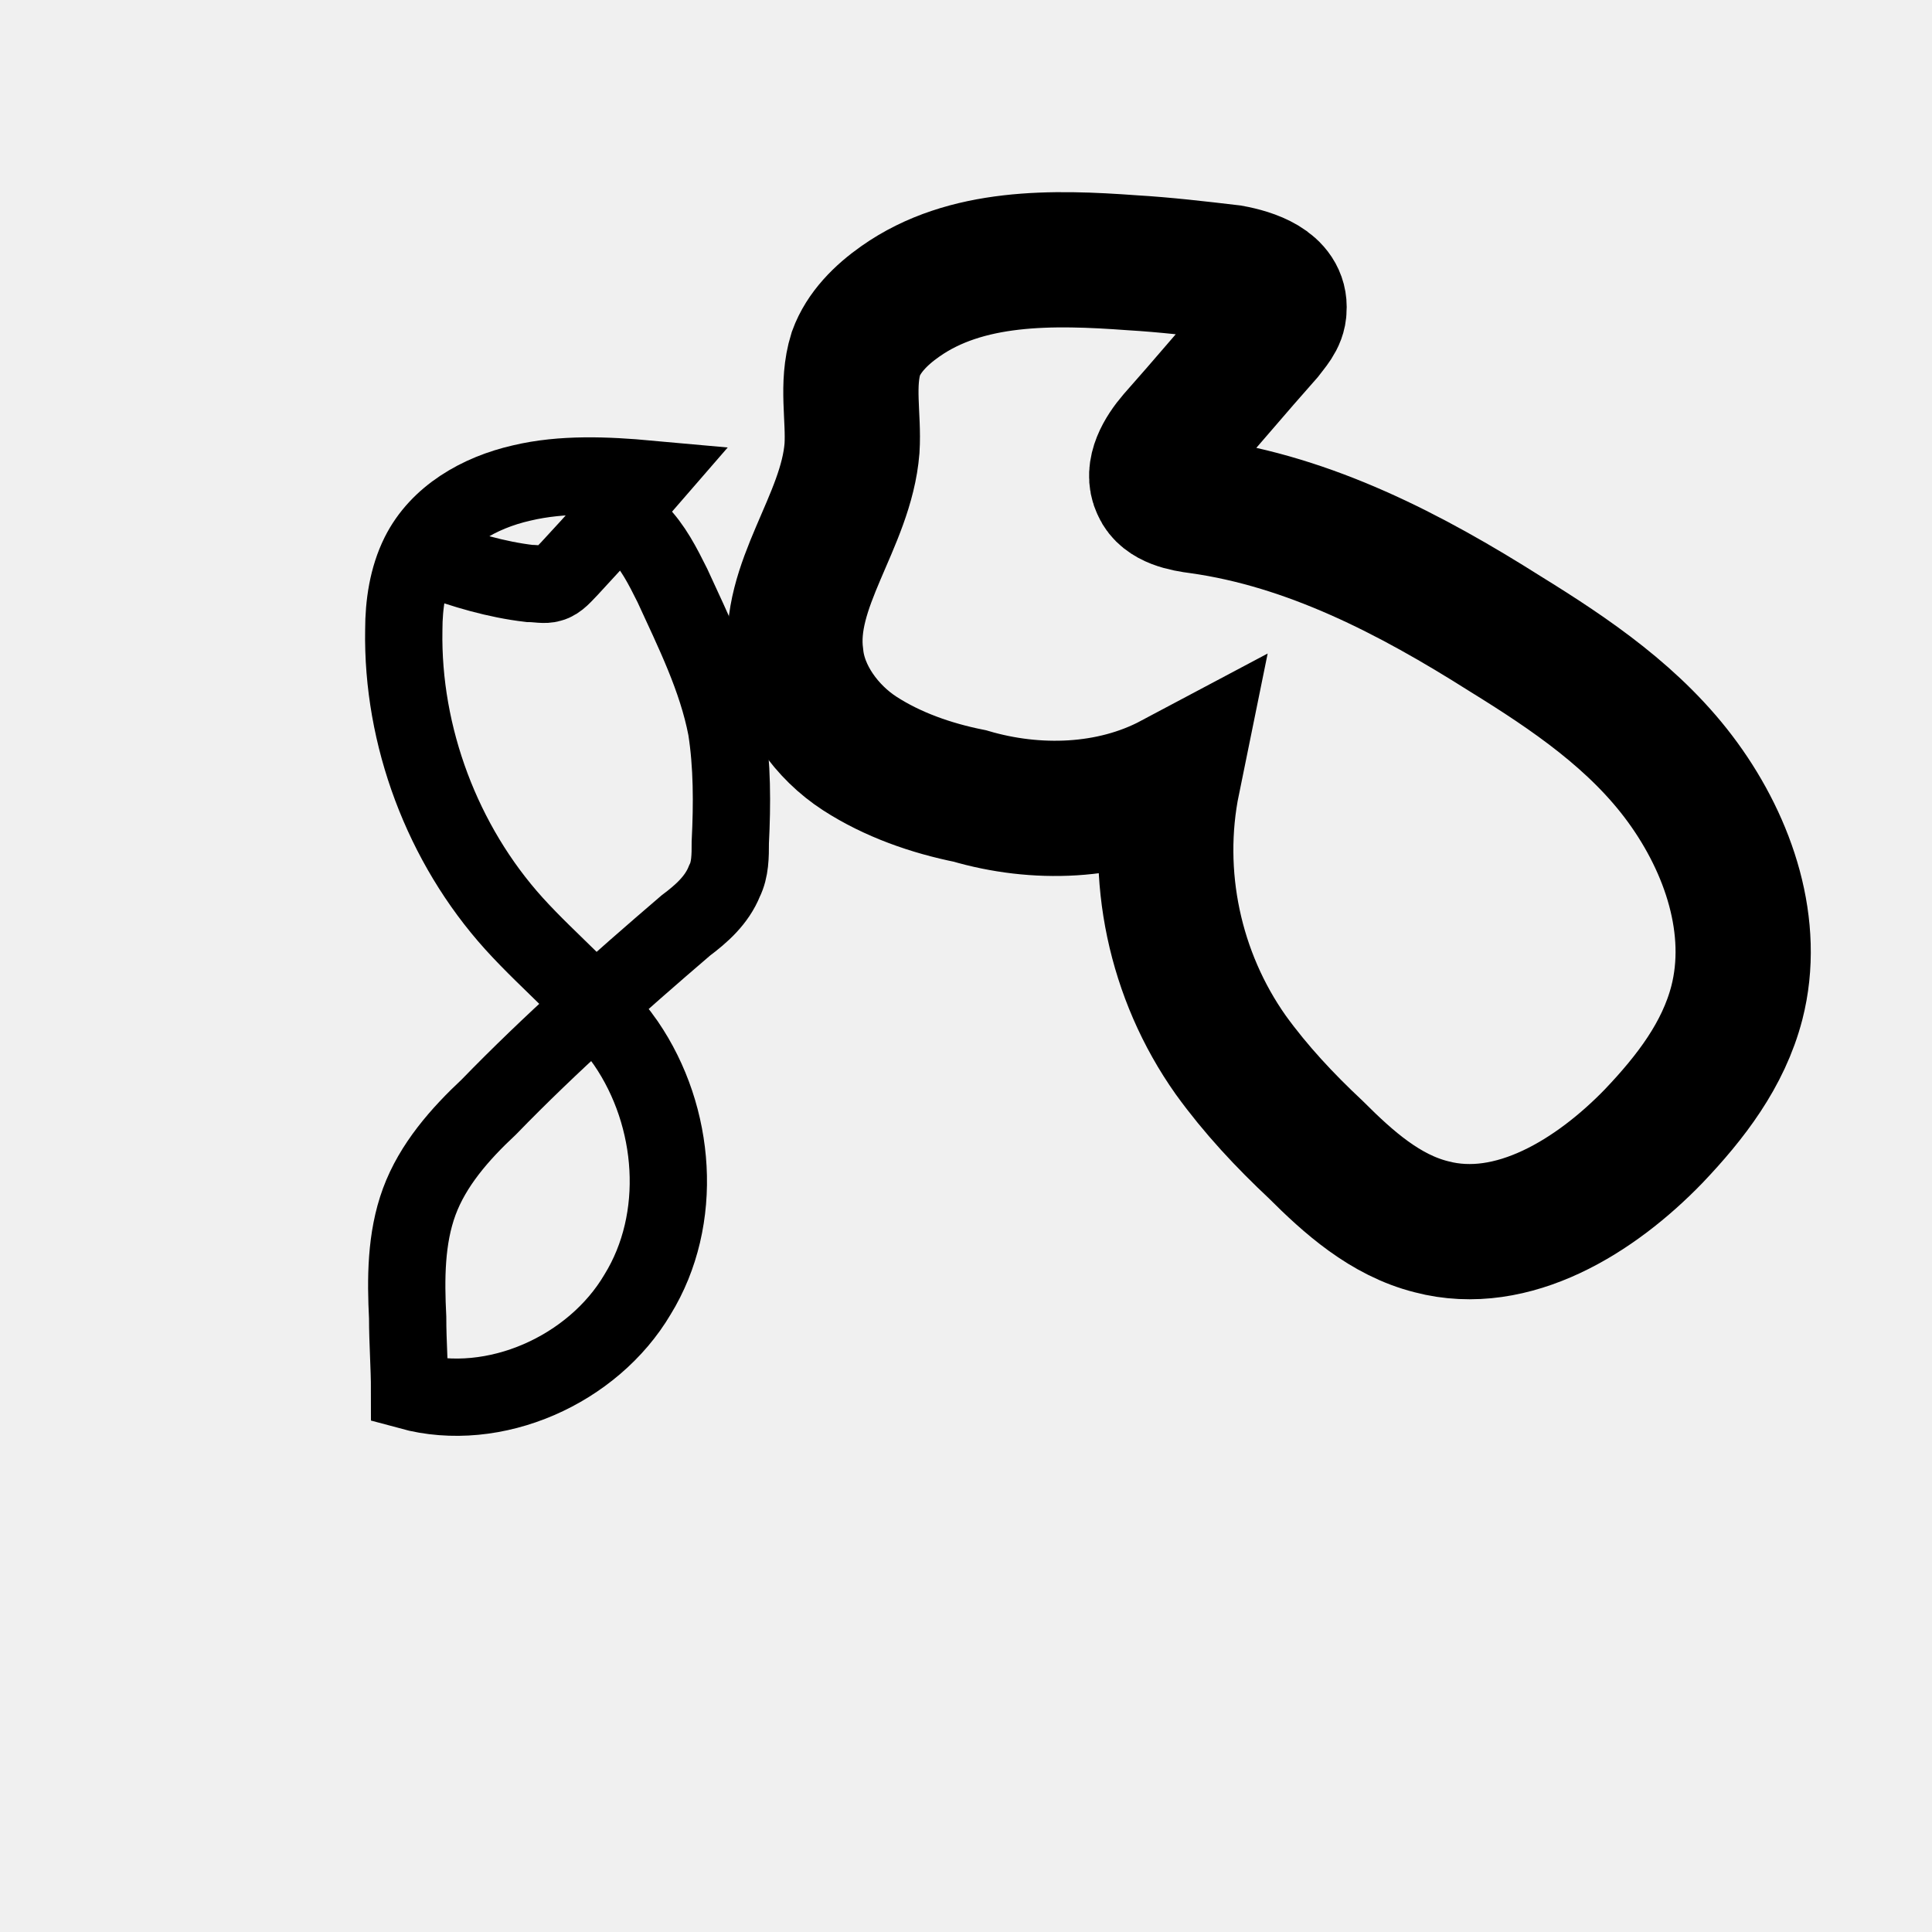
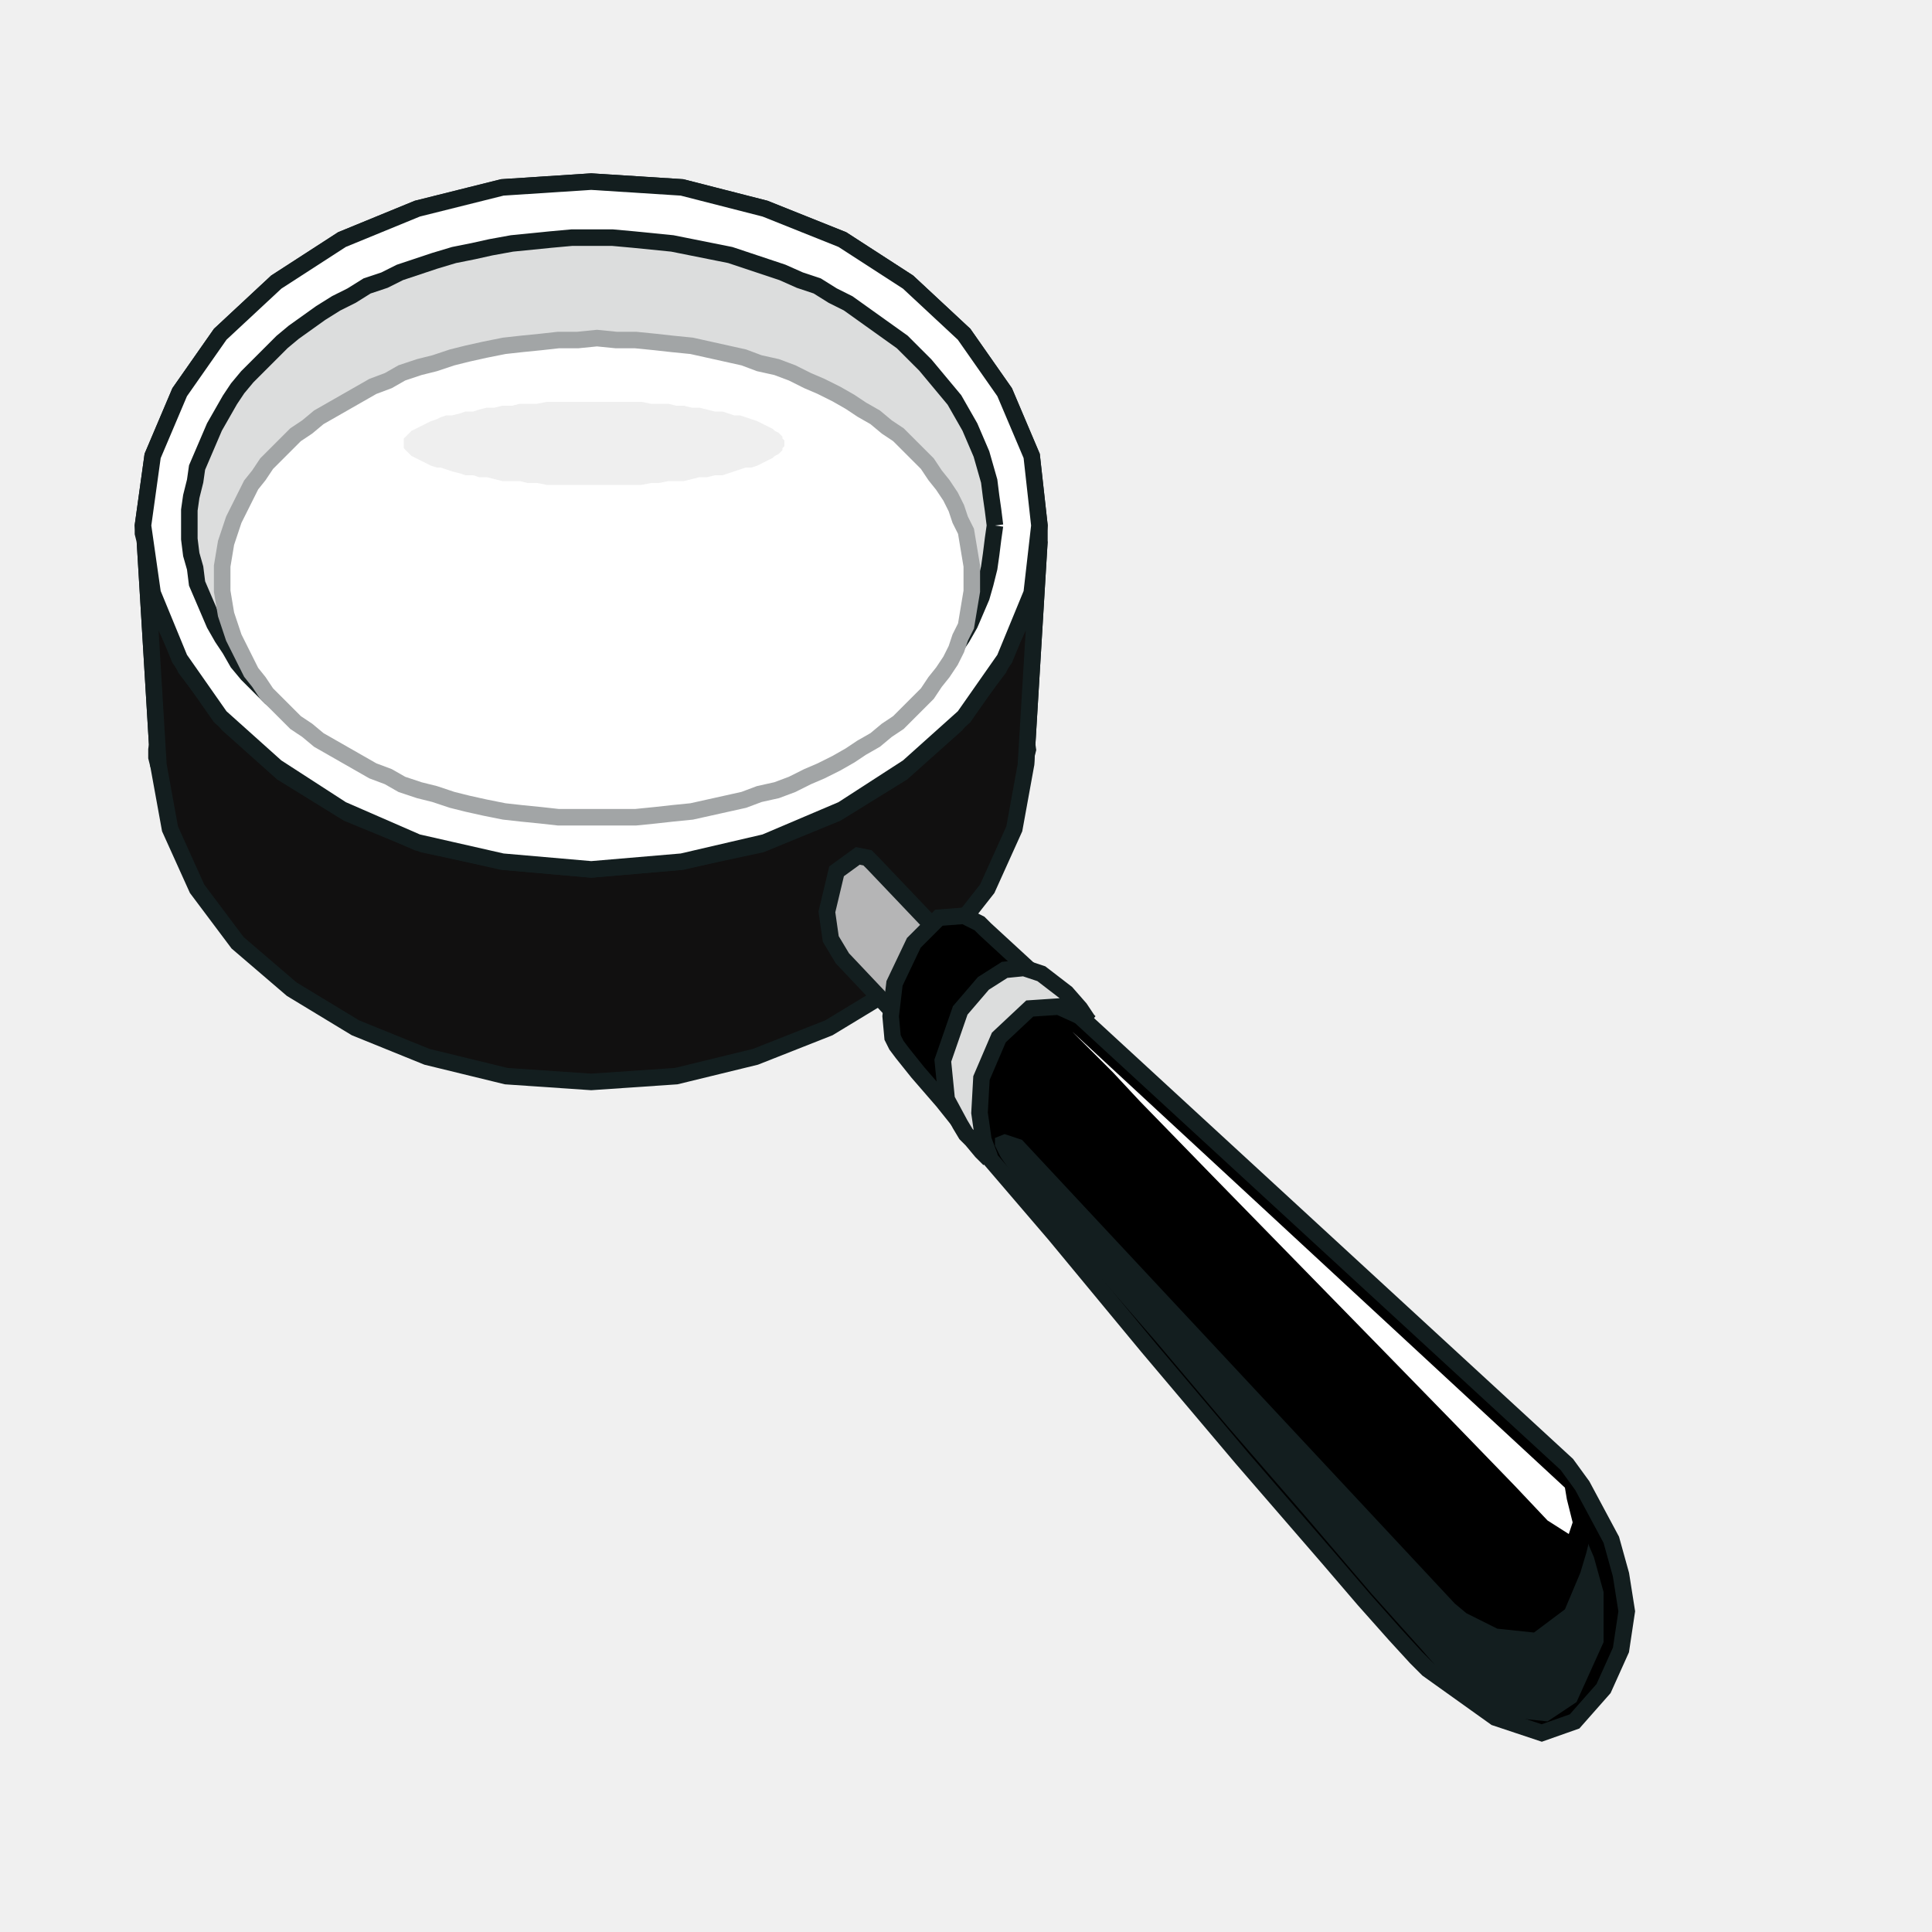
<svg xmlns="http://www.w3.org/2000/svg" version="1.1" id="レイヤー_1" x="0px" y="0px" viewBox="0 0 100 100" enable-background="new 0 0 100 100" xml:space="preserve">
  <g id="レイヤー_2">
    <path id="path3267" fill="none" stroke="#231815" stroke-miterlimit="10" d="M60,159.1" />
  </g>
-   <polygon id="polygon3215" fill="#FFFFFF" points="62.6,50.2 61.6,50.2 63.1,50.2 63.1,50.2 " />
-   <path fill="none" stroke="#000000" stroke-width="7" stroke-miterlimit="2.613" d="M60.7,40.4c-1,4.9,0.1,10.1,3,14.2  c1.3,1.8,2.8,3.4,4.4,4.9c1.7,1.7,3.6,3.4,6,4c4.2,1.1,8.5-1.6,11.5-4.7c1.9-2,3.6-4.2,4.3-6.9c1-3.9-0.4-8.1-2.8-11.4  s-5.8-5.6-9.2-7.7c-4.9-3.1-10.1-5.8-15.8-6.6c-0.8-0.1-1.8-0.3-2.1-1c-0.4-0.8,0.2-1.8,0.8-2.5c1.6-1.8,3.1-3.6,4.7-5.4  c0.3-0.4,0.7-0.8,0.7-1.3c0.1-1.2-1.4-1.7-2.5-1.9c-1.7-0.2-3.4-0.4-5.1-0.5c-4.1-0.3-8.6-0.4-12,2c-1,0.7-1.9,1.6-2.3,2.7  c-0.5,1.6-0.1,3.3-0.2,4.9c-0.3,3.8-3.4,7.1-2.9,10.8c0.2,2,1.6,3.9,3.3,5s3.7,1.8,5.7,2.2C53.6,42.2,57.5,42.1,60.7,40.4z" />
-   <path fill="none" stroke="#000000" stroke-width="4" stroke-miterlimit="2.613" d="M22.4,28.9c1.6,0.6,3.3,1.1,5,1.3  c0.4,0,0.8,0.1,1.1,0c0.4-0.1,0.7-0.5,1-0.8c1.4-1.5,2.8-3.1,4.1-4.6c-2.2-0.2-4.5-0.3-6.6,0.2c-2.2,0.5-4.3,1.7-5.3,3.7  c-0.6,1.2-0.8,2.6-0.8,3.9c-0.1,5.5,2,11.1,5.7,15.2c1.9,2.1,4.2,3.9,5.8,6.2c2.6,3.8,3,9.1,0.6,13c-2.3,3.9-7.4,6.2-11.8,5  c0-1.3-0.1-2.5-0.1-3.8c-0.1-2-0.1-4.1,0.6-6c0.7-1.9,2.1-3.5,3.6-4.9c3.2-3.3,6.7-6.4,10.2-9.4c0.8-0.6,1.6-1.3,2-2.3  c0.3-0.6,0.3-1.3,0.3-2c0.1-2,0.1-4-0.2-5.9c-0.5-2.6-1.7-5-2.8-7.4c-0.5-1-1-2-1.8-2.8c-0.6-0.6-1.4-1.7-0.6-2.2" />
+   <polygon id="polygon3215" fill="#FFFFFF" points="92.7,78.4 91.1,78.4 93.4,78.4 93.4,78.4 " />
+   <polygon fill="#ECEDEE" points="7.5,28 7.4,27.6 7.4,27.2 7.9,23.6 9.3,20.3 11.4,17.3 14.3,14.6 17.7,12.4 21.6,10.8 26,9.7   30.6,9.4 35.3,9.7 39.6,10.8 43.6,12.4 47,14.6 49.9,17.3 52,20.3 53.4,23.6 53.8,27.2 53.8,27.6 53.8,28 53.1,39.6 53.1,39.2   53.2,38.8 52.7,35.3 51.4,32.1 49.3,29.1 46.5,26.6 43.2,24.5 39.4,22.9 35.1,21.8 30.6,21.5 26.1,21.8 21.9,22.9 18.1,24.5   14.8,26.6 12,29.1 9.9,32.1 8.6,35.3 8.1,38.8 8.1,39.2 8.2,39.6 " />
+   <polygon fill="none" stroke="#131E1F" stroke-width="0.856" stroke-miterlimit="2.613" points="7.5,28 7.4,27.6 7.4,27.2   7.9,23.6 9.3,20.3 11.4,17.3 14.3,14.6 17.7,12.4 21.6,10.8 26,9.7 30.6,9.4 35.3,9.7 39.6,10.8 43.6,12.4 47,14.6 49.9,17.3   52,20.3 53.4,23.6 53.8,27.2 53.8,27.6 53.8,28 53.1,39.6 53.1,39.2 53.2,38.8 52.7,35.3 51.4,32.1 49.3,29.1 46.5,26.6 43.2,24.5   39.4,22.9 35.1,21.8 30.6,21.5 26.1,21.8 21.9,22.9 18.1,24.5 14.8,26.6 12,29.1 9.9,32.1 8.6,35.3 8.1,38.8 8.1,39.2 8.2,39.6 " />
+   <polygon fill="#111010" points="53.8,28 53.2,31.4 51.7,34.6 49.5,37.5 46.7,40 43.3,42.1 39.4,43.7 35.2,44.6 30.6,45 26.1,44.6   21.9,43.7 18,42.1 14.6,40 11.8,37.5 9.6,34.6 8.1,31.4 7.5,28 8.2,39.6 8.8,42.9 10.2,46 12.3,48.8 15.1,51.2 18.4,53.2 22.1,54.7   26.2,55.7 30.6,56 35,55.7 39.1,54.7 42.9,53.2 46.2,51.2 48.9,48.8 51.1,46 52.5,42.9 53.1,39.6 " />
+   <polygon fill="none" stroke="#131E1F" stroke-width="0.856" stroke-miterlimit="2.613" points="53.8,28 53.2,31.4 51.7,34.6   49.5,37.5 46.7,40 43.3,42.1 39.4,43.7 35.2,44.6 30.6,45 26.1,44.6 21.9,43.7 18,42.1 14.6,40 11.8,37.5 9.6,34.6 8.1,31.4 7.5,28   8.2,39.6 8.8,42.9 10.2,46 12.3,48.8 15.1,51.2 18.4,53.2 22.1,54.7 26.2,55.7 30.6,56 35,55.7 39.1,54.7 42.9,53.2 46.2,51.2   48.9,48.8 51.1,46 52.5,42.9 53.1,39.6 " />
+   <polygon fill="#FFFFFF" points="53.8,27.2 53.4,30.7 52,34.1 49.9,37.1 47,39.7 43.6,41.9 39.6,43.6 35.3,44.6 30.6,45 26,44.6   21.6,43.6 17.7,41.9 14.3,39.7 11.4,37.1 9.3,34.1 7.9,30.7 7.4,27.2 7.9,23.6 9.3,20.3 11.4,17.3 14.3,14.6 17.7,12.4 21.6,10.8   26,9.7 30.6,9.4 35.3,9.7 39.6,10.8 43.6,12.4 47,14.6 49.9,17.3 52,20.3 53.4,23.6 " />
+   <polygon fill="none" stroke="#131E1F" stroke-width="0.856" stroke-miterlimit="2.613" points="53.8,27.2 53.4,30.7 52,34.1   49.9,37.1 47,39.7 43.6,41.9 39.6,43.6 35.3,44.6 30.6,45 26,44.6 21.6,43.6 17.7,41.9 14.3,39.7 11.4,37.1 9.3,34.1 7.9,30.7   7.4,27.2 7.9,23.6 9.3,20.3 11.4,17.3 14.3,14.6 17.7,12.4 21.6,10.8 26,9.7 30.6,9.4 35.3,9.7 39.6,10.8 43.6,12.4 47,14.6   49.9,17.3 52,20.3 53.4,23.6 " />
+   <polygon fill="#DCDDDD" points="51.5,27.2 51.4,26.4 51.3,25.7 51.2,24.9 51,24.2 50.8,23.5 50.5,22.8 50.2,22.1 49.8,21.4   49.4,20.7 48.9,20.1 48.4,19.5 47.9,18.9 47.3,18.3 46.7,17.7 46,17.2 45.3,16.7 44.6,16.2 43.9,15.7 43.1,15.3 42.3,14.8   41.4,14.5 40.5,14.1 39.6,13.8 38.7,13.5 37.8,13.2 36.8,13 35.8,12.8 34.8,12.6 33.8,12.5 32.8,12.4 31.7,12.3 30.6,12.3   29.6,12.3 28.5,12.4 27.5,12.5 26.5,12.6 25.4,12.8 24.5,13 23.5,13.2 22.5,13.5 21.6,13.8 20.7,14.1 19.9,14.5 19,14.8 18.2,15.3   17.4,15.7 16.6,16.2 15.9,16.7 15.2,17.2 14.6,17.7 14,18.3 13.4,18.9 12.8,19.5 12.3,20.1 11.9,20.7 11.5,21.4 11.1,22.1   10.8,22.8 10.5,23.5 10.2,24.2 10.1,24.9 9.9,25.7 9.8,26.4 9.8,27.2 9.8,27.9 9.9,28.7 10.1,29.4 10.2,30.2 10.5,30.9 10.8,31.6   11.1,32.3 11.5,33 11.9,33.6 12.3,34.3 12.8,34.9 13.4,35.5 14,36.1 14.6,36.6 15.2,37.2 15.9,37.7 16.6,38.2 17.4,38.6 18.2,39.1   19,39.5 19.9,39.9 20.7,40.3 21.6,40.6 22.5,40.9 23.5,41.1 24.5,41.4 25.4,41.6 26.5,41.7 27.5,41.9 28.5,42 29.6,42 30.6,42   31.7,42 32.8,42 33.8,41.9 34.8,41.7 35.8,41.6 36.8,41.4 37.8,41.1 38.7,40.9 39.6,40.6 40.5,40.3 41.4,39.9 42.3,39.5 43.1,39.1   43.9,38.6 44.6,38.2 45.3,37.7 46,37.2 46.7,36.6 47.3,36.1 47.9,35.5 48.4,34.9 48.9,34.3 49.4,33.6 49.8,33 50.2,32.3 50.5,31.6   50.8,30.9 51,30.2 51.2,29.4 51.3,28.7 51.4,27.9 " />
+   <polyline fill="none" stroke="#131E1F" stroke-width="0.856" stroke-miterlimit="2.613" points="51.5,27.2 51.4,26.4 51.3,25.7   51.2,24.9 51,24.2 50.8,23.5 50.5,22.8 50.2,22.1 49.8,21.4 49.4,20.7 48.9,20.1 48.4,19.5 47.9,18.9 47.3,18.3 46.7,17.7 46,17.2   45.3,16.7 44.6,16.2 43.9,15.7 43.1,15.3 42.3,14.8 41.4,14.5 40.5,14.1 39.6,13.8 38.7,13.5 37.8,13.2 36.8,13 35.8,12.8   34.8,12.6 33.8,12.5 32.8,12.4 31.7,12.3 30.6,12.3 29.6,12.3 28.5,12.4 27.5,12.5 26.5,12.6 25.4,12.8 24.5,13 23.5,13.2   22.5,13.5 21.6,13.8 20.7,14.1 19.9,14.5 19,14.8 18.2,15.3 17.4,15.7 16.6,16.2 15.9,16.7 15.2,17.2 14.6,17.7 14,18.3 13.4,18.9   12.8,19.5 12.3,20.1 11.9,20.7 11.5,21.4 11.1,22.1 10.8,22.8 10.5,23.5 10.2,24.2 10.1,24.9 9.9,25.7 9.8,26.4 9.8,27.2 9.8,27.9   9.9,28.7 10.1,29.4 10.2,30.2 10.5,30.9 10.8,31.6 11.1,32.3 11.5,33 11.9,33.6 12.3,34.3 12.8,34.9 13.4,35.5 14,36.1 14.6,36.6   15.2,37.2 15.9,37.7 16.6,38.2 17.4,38.6 18.2,39.1 19,39.5 19.9,39.9 20.7,40.3 21.6,40.6 22.5,40.9 23.5,41.1 24.5,41.4   25.4,41.6 26.5,41.7 27.5,41.9 28.5,42 29.6,42 30.6,42 31.7,42 32.8,42 33.8,41.9 34.8,41.7 35.8,41.6 36.8,41.4 37.8,41.1   38.7,40.9 39.6,40.6 40.5,40.3 41.4,39.9 42.3,39.5 43.1,39.1 43.9,38.6 44.6,38.2 45.3,37.7 46,37.2 46.7,36.6 47.3,36.1   47.9,35.5 48.4,34.9 48.9,34.3 49.4,33.6 49.8,33 50.2,32.3 50.5,31.6 50.8,30.9 51,30.2 51.2,29.4 51.3,28.7 51.4,27.9 51.5,27.2   " />
+   <polygon fill="#FFFFFF" points="50.3,29.9 50.3,29.3 50.2,28.7 50.1,28.1 50,27.5 49.7,26.9 49.5,26.3 49.2,25.7 48.8,25.1   48.4,24.6 48,24 47.5,23.5 47,23 46.5,22.5 45.9,22.1 45.3,21.6 44.6,21.2 44,20.8 43.3,20.4 42.5,20 41.8,19.7 41,19.3 40.2,19   39.3,18.8 38.5,18.5 37.6,18.3 36.7,18.1 35.8,17.9 34.8,17.8 33.9,17.7 32.9,17.6 31.9,17.6 30.9,17.5 29.9,17.6 28.9,17.6   28,17.7 27,17.8 26.1,17.9 25.1,18.1 24.2,18.3 23.4,18.5 22.5,18.8 21.7,19 20.8,19.3 20.1,19.7 19.3,20 18.6,20.4 17.9,20.8   17.2,21.2 16.5,21.6 15.9,22.1 15.3,22.5 14.8,23 14.3,23.5 13.8,24 13.4,24.6 13,25.1 12.7,25.7 12.4,26.3 12.1,26.9 11.9,27.5   11.7,28.1 11.6,28.7 11.5,29.3 11.5,29.9 11.5,30.6 11.6,31.2 11.7,31.8 11.9,32.4 12.1,33 12.4,33.6 12.7,34.2 13,34.8 13.4,35.3   13.8,35.9 14.3,36.4 14.8,36.9 15.3,37.4 15.9,37.8 16.5,38.3 17.2,38.7 17.9,39.1 18.6,39.5 19.3,39.9 20.1,40.2 20.8,40.6   21.7,40.9 22.5,41.1 23.4,41.4 24.2,41.6 25.1,41.8 26.1,42 27,42.1 28,42.2 28.9,42.3 29.9,42.3 30.9,42.3 31.9,42.3 32.9,42.3   33.9,42.2 34.8,42.1 35.8,42 36.7,41.8 37.6,41.6 38.5,41.4 39.3,41.1 40.2,40.9 41,40.6 41.8,40.2 42.5,39.9 43.3,39.5 44,39.1   44.6,38.7 45.3,38.3 45.9,37.8 46.5,37.4 47,36.9 47.5,36.4 48,35.9 48.4,35.3 48.8,34.8 49.2,34.2 49.5,33.6 49.7,33 50,32.4   50.1,31.8 50.2,31.2 50.3,30.6 " />
+   <polyline fill="none" stroke="#A2A5A6" stroke-width="0.856" stroke-miterlimit="2.613" points="50.3,29.9 50.3,29.3 50.2,28.7   50.1,28.1 50,27.5 49.7,26.9 49.5,26.3 49.2,25.7 48.8,25.1 48.4,24.6 48,24 47.5,23.5 47,23 46.5,22.5 45.9,22.1 45.3,21.6   44.6,21.2 44,20.8 43.3,20.4 42.5,20 41.8,19.7 41,19.3 40.2,19 39.3,18.8 38.5,18.5 37.6,18.3 36.7,18.1 35.8,17.9 34.8,17.8   33.9,17.7 32.9,17.6 31.9,17.6 30.9,17.5 29.9,17.6 28.9,17.6 28,17.7 27,17.8 26.1,17.9 25.1,18.1 24.2,18.3 23.4,18.5 22.5,18.8   21.7,19 20.8,19.3 20.1,19.7 19.3,20 18.6,20.4 17.9,20.8 17.2,21.2 16.5,21.6 15.9,22.1 15.3,22.5 14.8,23 14.3,23.5 13.8,24   13.4,24.6 13,25.1 12.7,25.7 12.4,26.3 12.1,26.9 11.9,27.5 11.7,28.1 11.6,28.7 11.5,29.3 11.5,29.9 11.5,30.6 11.6,31.2   11.7,31.8 11.9,32.4 12.1,33 12.4,33.6 12.7,34.2 13,34.8 13.4,35.3 13.8,35.9 14.3,36.4 14.8,36.9 15.3,37.4 15.9,37.8 16.5,38.3   17.2,38.7 17.9,39.1 18.6,39.5 19.3,39.9 20.1,40.2 20.8,40.6 21.7,40.9 22.5,41.1 23.4,41.4 24.2,41.6 25.1,41.8 26.1,42 27,42.1   28,42.2 28.9,42.3 29.9,42.3 30.9,42.3 31.9,42.3 32.9,42.3 33.9,42.2 34.8,42.1 35.8,42 36.7,41.8 37.6,41.6 38.5,41.4 39.3,41.1   40.2,40.9 41,40.6 41.8,40.2 42.5,39.9 43.3,39.5 44,39.1 44.6,38.7 45.3,38.3 45.9,37.8 46.5,37.4 47,36.9 47.5,36.4 48,35.9   48.4,35.3 48.8,34.8 49.2,34.2 49.5,33.6 49.7,33 50,32.4 50.1,31.8 50.2,31.2 50.3,30.6 50.3,29.9 " />
+   <polygon fill="#EFEFEF" points="40.6,22.9 40.6,22.8 40.5,22.7 40.5,22.6 40.4,22.5 40.3,22.4 40.1,22.3 40,22.2 39.8,22.1 39.6,22   39.4,21.9 39.2,21.8 38.9,21.7 38.6,21.6 38.3,21.5 38,21.5 37.7,21.4 37.4,21.3 37,21.3 36.6,21.2 36.2,21.1 35.8,21.1 35.4,21   35,21 34.6,20.9 34.1,20.9 33.7,20.9 33.2,20.8 32.7,20.8 32.2,20.8 31.7,20.8 31.2,20.8 30.7,20.8 30.2,20.8 29.7,20.8 29.2,20.8   28.7,20.8 28.3,20.8 27.8,20.9 27.3,20.9 26.9,20.9 26.5,21 26,21 25.6,21.1 25.2,21.1 24.8,21.2 24.5,21.3 24.1,21.3 23.8,21.4   23.4,21.5 23.1,21.5 22.8,21.6 22.6,21.7 22.3,21.8 22.1,21.9 21.9,22 21.7,22.1 21.5,22.2 21.3,22.3 21.2,22.4 21.1,22.5 21,22.6   20.9,22.7 20.9,22.8 20.9,22.9 20.9,23.1 20.9,23.2 21,23.3 21.1,23.4 21.2,23.5 21.3,23.6 21.5,23.7 21.7,23.8 21.9,23.9 22.1,24   22.3,24.1 22.6,24.2 22.8,24.2 23.1,24.3 23.4,24.4 23.8,24.5 24.1,24.6 24.5,24.6 24.8,24.7 25.2,24.7 25.6,24.8 26,24.9   26.5,24.9 26.9,24.9 27.3,25 27.8,25 28.3,25.1 28.7,25.1 29.2,25.1 29.7,25.1 30.2,25.1 30.7,25.1 31.2,25.1 31.7,25.1 32.2,25.1   32.7,25.1 33.2,25.1 33.7,25 34.1,25 34.6,24.9 35,24.9 35.4,24.9 35.8,24.8 36.2,24.7 36.6,24.7 37,24.6 37.4,24.6 37.7,24.5   38,24.4 38.3,24.3 38.6,24.2 38.9,24.2 39.2,24.1 39.4,24 39.6,23.9 39.8,23.8 40,23.7 40.1,23.6 40.3,23.5 40.4,23.4 40.5,23.3   40.5,23.2 40.6,23.1 " />
+   <polygon fill="#B5B5B6" points="43.6,49.6 43,48.6 42.8,47.2 43.3,45.1 44.4,44.3 44.9,44.4 45.2,44.7 72.7,73.6 72.3,73.3   71.8,73.2 70.7,74.1 70.2,76.1 70.4,77.5 71,78.6 " />
+   <polygon fill="none" stroke="#131E1F" stroke-width="0.856" stroke-miterlimit="2.613" points="43.6,49.6 43,48.6 42.8,47.2   43.3,45.1 44.4,44.3 44.9,44.4 45.2,44.7 72.7,73.6 72.3,73.3 71.8,73.2 70.7,74.1 70.2,76.1 70.4,77.5 71,78.6 " />
+   <polygon points="46.4,54.1 46.2,53.7 46.1,52.6 46.3,50.9 47.3,48.8 48.6,47.5 49.9,47.4 50.7,47.8 51,48.1 81.1,75.8 81.9,76.9   83.4,79.7 83.9,81.5 84.2,83.4 83.9,85.4 83,87.4 81.5,89.1 79.8,89.7 77.4,88.9 73.9,86.4 73.3,85.8 72.2,84.6 70.6,82.8   68.8,80.7 64.3,75.5 59.4,69.7 54.6,63.9 50.4,59 48.8,57 47.5,55.5 46.7,54.5 " />
+   <polygon fill="none" stroke="#131E1F" stroke-width="0.856" stroke-miterlimit="2.613" points="46.4,54.1 46.2,53.7 46.1,52.6   46.3,50.9 47.3,48.8 48.6,47.5 49.9,47.4 50.7,47.8 51,48.1 81.1,75.8 81.9,76.9 83.4,79.7 83.9,81.5 84.2,83.4 83.9,85.4 83,87.4   81.5,89.1 79.8,89.7 77.4,88.9 73.9,86.4 73.3,85.8 72.2,84.6 70.6,82.8 68.8,80.7 64.3,75.5 59.4,69.7 54.6,63.9 50.4,59 48.8,57   47.5,55.5 46.7,54.5 " />
+   <polygon fill="#DCDDDD" points="50,58.7 49.7,58.2 49,56.9 48.8,54.9 49.7,52.3 50.9,50.9 52,50.2 53,50.1 53.9,50.4 55.2,51.4   55.9,52.2 56.3,52.8 56.4,52.9 55.9,52.6 54.8,52.1 53.3,52.2 51.7,53.7 50.8,55.8 50.7,57.6 50.9,59 51.2,59.8 51.2,60 50.8,59.6   50.3,59 " />
+   <polygon fill="none" stroke="#131E1F" stroke-width="0.856" stroke-miterlimit="2.613" points="50,58.7 49.7,58.2 49,56.9   48.8,54.9 49.7,52.3 50.9,50.9 52,50.2 53,50.1 53.9,50.4 55.2,51.4 55.9,52.2 56.3,52.8 56.4,52.9 55.9,52.6 54.8,52.1 53.3,52.2   51.7,53.7 50.8,55.8 50.7,57.6 50.9,59 51.2,59.8 51.2,60 50.8,59.6 50.3,59 " />
+   <polygon fill="#131E1F" points="52.9,59 75.3,83 75.9,83.5 77.5,84.3 79.4,84.5 81,83.3 81.8,81.4 82.1,80.4 82.2,80 82.2,79.9   82.5,80.6 83,82.4 83,85 81.6,88.1 80.1,89.1 78.2,88.9 76.3,87.9 74.9,86.9 73.6,85.4 71,82.5 67.5,78.4 63.6,73.9 59.8,69.4   56.5,65.6 54.1,62.9 53.3,61.8 52.7,61.2 51.8,59.9 51.5,59.3 51.5,58.9 52,58.7 " />
+   <polygon fill="#FFFFFF" points="55.5,53.4 81,77 81.1,77.6 81.4,78.8 81.2,79.4 80.1,78.7 78.4,76.9 75.3,73.7 71.3,69.6 67,65.2   62.7,60.8 59,57 57.6,55.5 56.5,54.4 55.8,53.7 " />
</svg>
